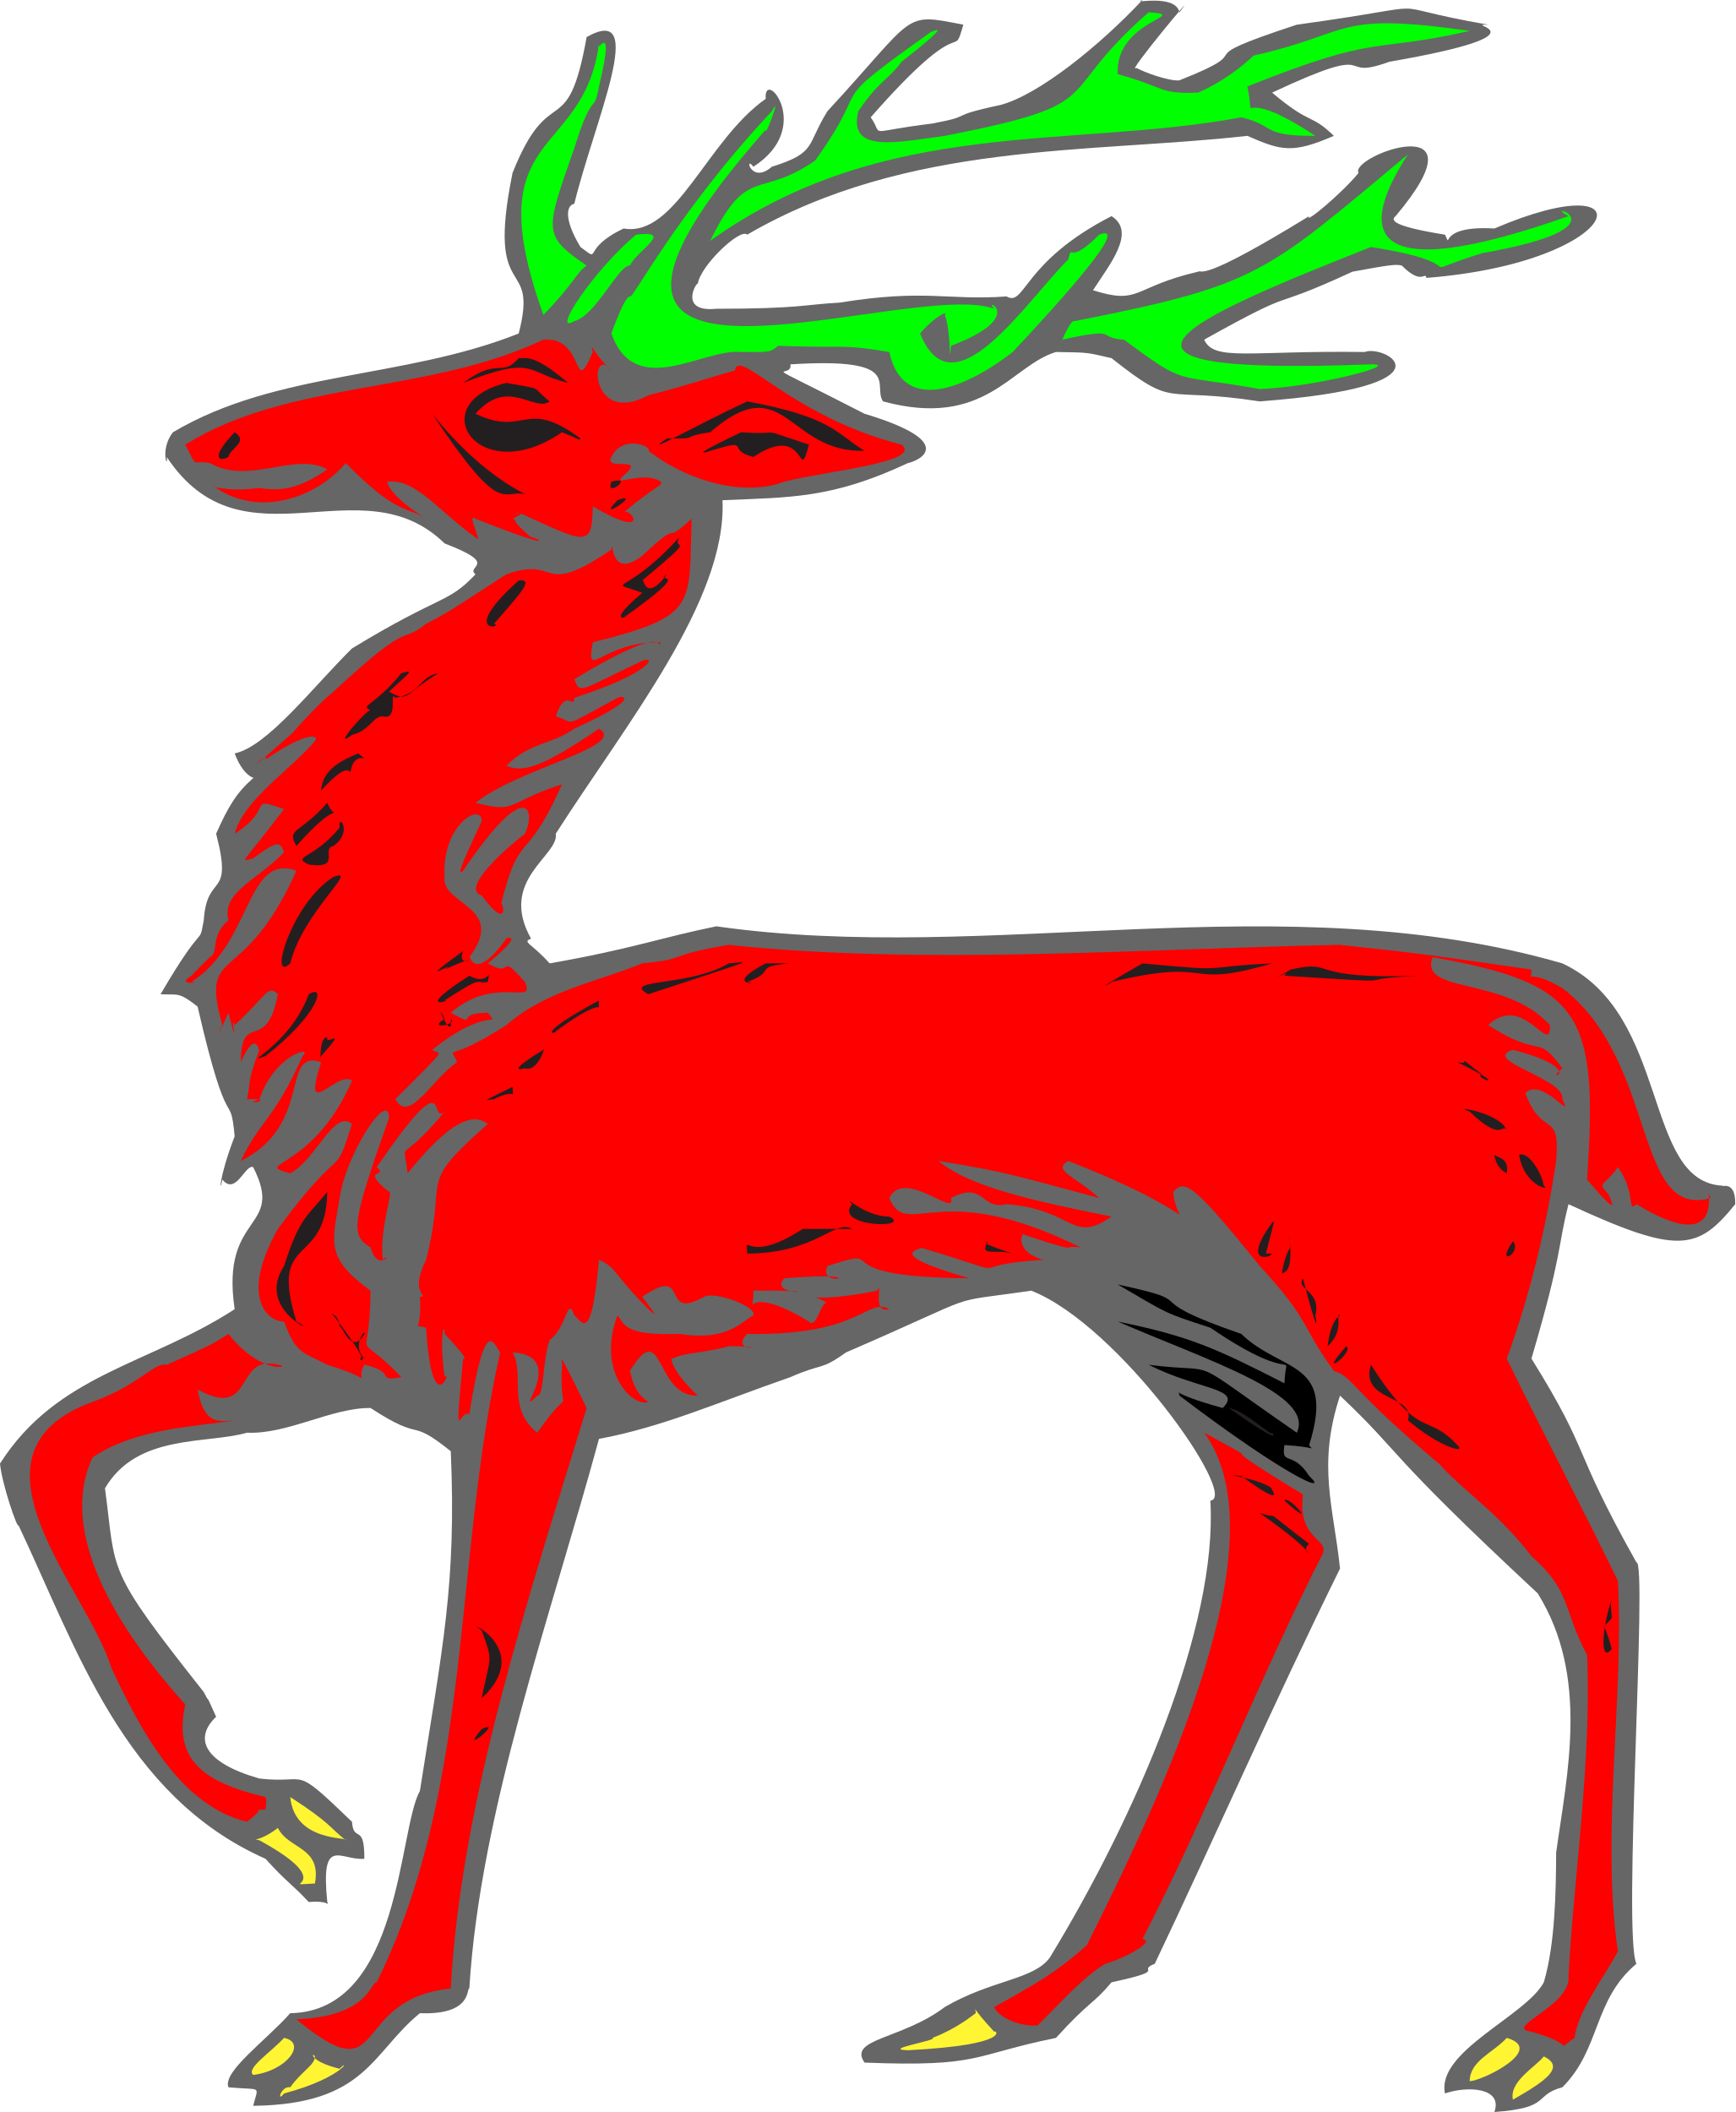
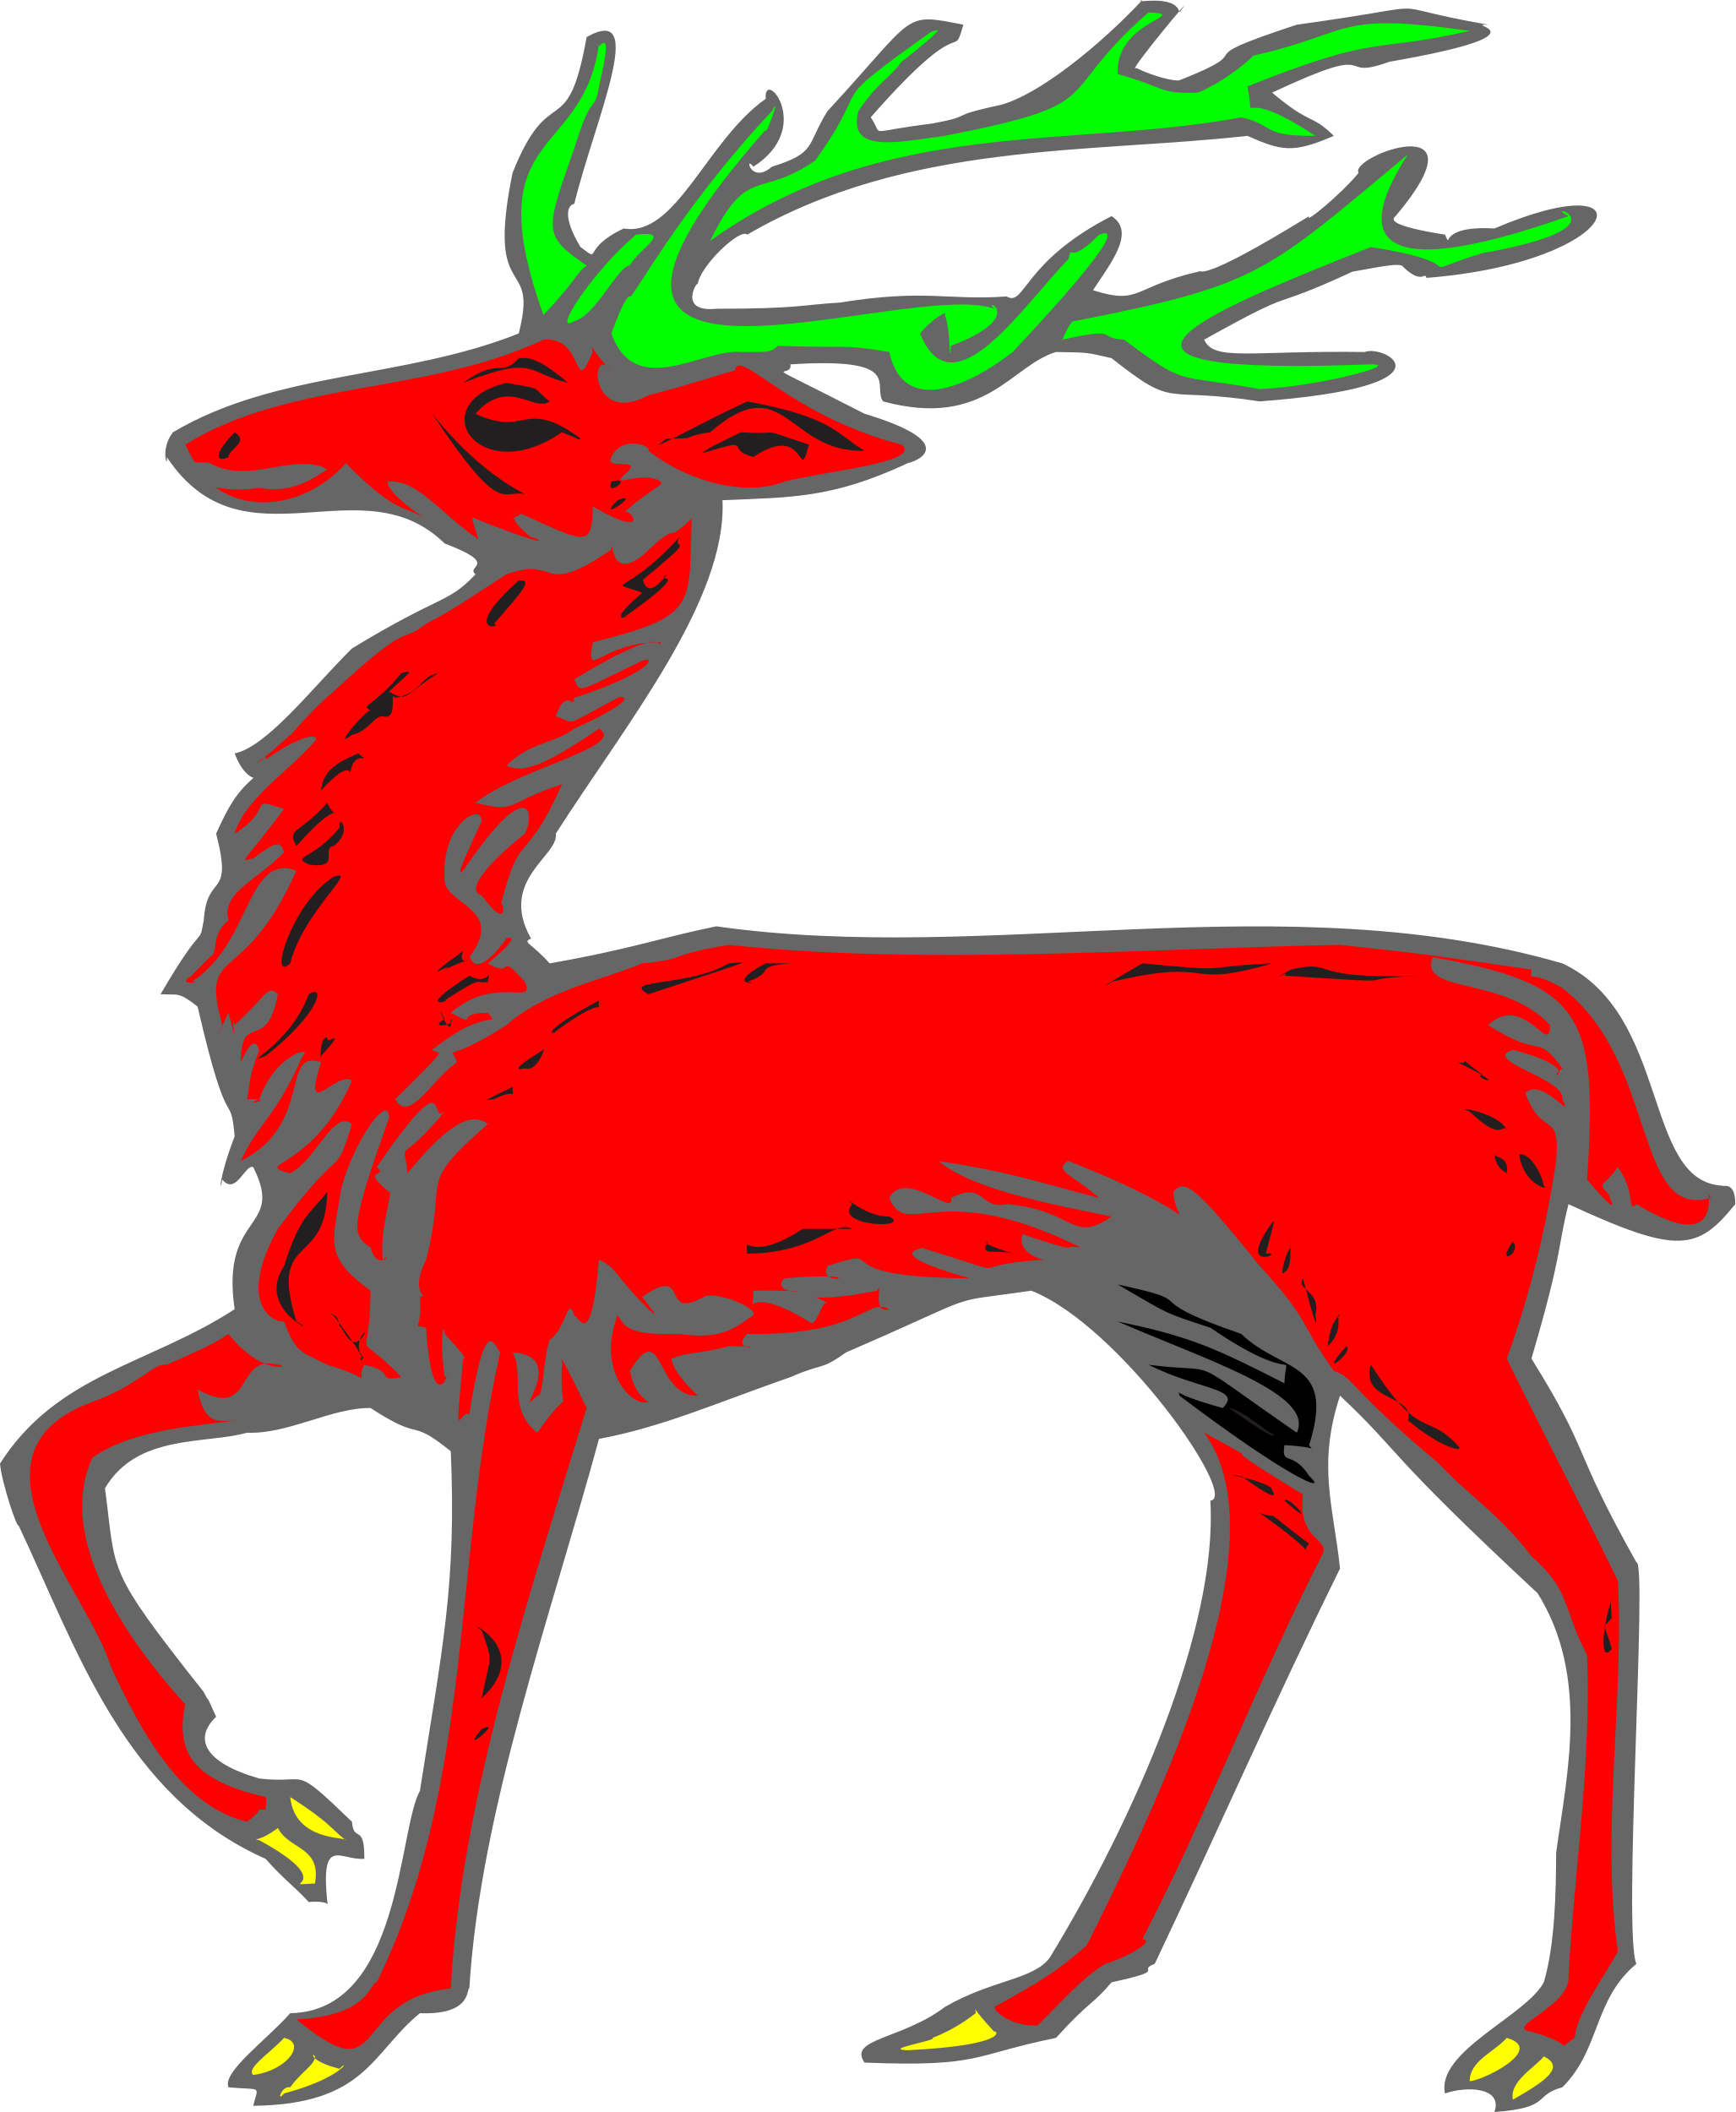
<svg xmlns="http://www.w3.org/2000/svg" version="1.1" width="281.002" height="342" id="svg2">
  <g id="body">
    <g id="outline">
      <path d="m 185,0 c -2.204,0.781 5.32,-1.171 6,2 4.011,-5.195 -8.976,10.406 -7,9 2.761,1.375 6.206,2.204 7,2 14.25,-5.625 -0.364,-2.636 19,-9 25.706,-3.535 11.375,-3.421 31,0 -4.794,-0.105 11.136,1.281 -16,6 -9.169,3.316 -0.739,-3.559 -19,5 6.456,5.441 6.171,3.281 10,7 -6.656,2.875 -8.454,2.441 -14,0 -25.59,2.875 -54.919,0.84 -81,16 -1.079,-1.16 -7.68,5.09 -8,8 0.07,-0.796 -3.441,4.645 3,4 13.559,-0.011 14.035,-0.671 20,-1 13.875,-2.261 17.524,-0.296 27,-1 3,1.77 2.524,-5.605 17,-13 4.07,2.566 -0.329,7.84 -3,12 7.706,2.441 6.331,-0.524 17,-3 0.785,-0.434 -0.066,2.09 18,-9 -0.941,1.5 5.355,-3.73 8,-7 -1.566,-2.75 21.171,-11.011 6,7 -0.829,0.645 -0.601,1.625 8,3 1.309,2.715 -1.625,-1.57 8,-1 25.5,-10.921 21.48,5.43 -11,8 -0.281,-1.16 -0.656,1.34 -4,-2 -0.906,-0.25 -2.101,-0.094 -8,1 -14.704,6.805 -7.75,1.941 -24,11 1.594,3.566 7.344,1.739 26,2 3.219,-1.285 15.581,5.543 -17,8 -16.18,-2.5 -13.34,1.406 -24,-7 -4.215,-0.958 -3.476,-0.91 -9,-1 -7.281,2.191 -11.454,12.476 -28,8 -1.794,-2.594 3.594,-7.171 -15,-6 0.445,2.781 -7.114,-1.82 12,8 15.059,4.531 9.105,7.531 7,8 -12.351,5.781 -19.055,5.52 -30,6 0.73,16.215 -15.645,36.239 -27,54 0.57,3.579 -9.375,7.465 -4,17 -1.531,0.59 0.081,0.704 3,4 13.331,-2.333 17.809,-4.125 27,-6 44.285,6.305 91.774,-7.082 137,6 17.581,8.191 12.945,35.454 26,36 -0.419,0.351 2.081,-1.07 2,3 -6.101,7.52 -9.191,8.239 -27,0 -1.864,7.34 -0.851,7.465 -6,25 9.875,15.895 6.184,13.726 17,33 1.844,-0.41 -2.25,60.292 0,65 -7.031,5.864 -5.781,13.829 -12,20 -4.739,1.27 -1.669,3.34 -11,4 1.421,-4 -4.454,-4.25 -8,-3 -1.454,-6.82 13.094,-12.546 16,-18 1.844,-6.184 1.969,-14.832 2,-21 1.761,-12.75 5.421,-28.5 -3,-42 -25.364,-23.625 -21.555,-22.125 -32,-32 -3.726,11.281 -1.044,17.976 0,28 -10.989,22.281 -19.941,42.864 -30,64 -3.145,1.25 2.581,0.917 -7,3 -3.055,3.645 -3.52,2.954 -9,9 -13.726,2.792 -12.031,4.739 -31,4 -2.726,-3.91 6.035,-3.73 13,-9 7.535,-4.41 14.386,-4.399 17,-8 13.899,-22.785 27.23,-53.57 26,-74 4.785,-0.445 -14.739,-28.399 -29,-34 -14.895,2.18 -6.59,-0.125 -30,10 -4.239,3.031 -3.566,1.614 -9,4 -11.77,4.09 -20.739,8.101 -31,10 -7.669,28.239 -19.25,60.25 -21,89 -0.5,-0.171 0.625,4.34 -8,4 -7.851,6.406 -8.669,14.77 -27,15 0.855,-3.445 1.5,-2.48 -4,-3 -1.044,-2.5 6.206,-7.684 10,-12 18.011,-0.285 17.469,-29.761 21,-36 3.671,-23.421 5.921,-33.333 5,-55 -7.09,-5.684 -4.145,-1.23 -13,-7 -6.316,-0.059 -13.364,4.281 -20,4 -6.579,1.895 -17.794,0.101 -23,9 1.875,13.954 -0.079,12.668 16,33 1.285,2.542 -0.169,-0.844 2,4 -3.645,3.465 -2.066,7.406 7,10 8.285,0.965 5.035,-2.57 15,7 0.261,3.5 2.046,0.101 2,6 -3.864,0.316 -7.114,-3.91 -6,7 0.261,0.941 0.605,-0.32 -3,0 -2.989,-3.184 -3.601,-3.219 -7,-7 -23,-10.184 -30.625,-34.208 -40,-54 -0.156,0.704 -2.715,-6.774 -3,-10 9.285,-14.57 24.16,-16 38,-25 -2.351,-15.796 8.25,-12.671 3,-23 -1.281,-0.559 -2.805,4.704 -5,2 -0.406,2.579 -0.739,0.145 2,-7 -0.75,-7.957 -0.93,1.055 -6,-21 -3.114,-2.445 -3.125,-1.855 -6,-2 7.309,-12.524 6.125,-7.375 7,-12 0.524,-7.91 4.809,-3.16 2,-14 1.969,-4.41 3.296,-6.636 6,-9 3.046,-0.886 -0.555,2.465 -3,-4 5.285,-1.094 12.684,-10.761 19,-17 C 71.524,96.156 72.445,97.829 77,93 75.296,91.601 81.125,91.489 72,88 58.445,74.739 39.41,92.726 27,74 27.274,76.191 25.809,72.816 28,70 44.855,60 65.285,61.454 84,54 87.344,41.02 78.57,49.726 83,28 89.136,12.625 91.844,23.59 95,6 c 10.094,-5.684 1.296,13.531 -2,27 -1.215,0.215 -1.816,2.34 1,7 3.625,2.691 -0.114,0.364 7,-3 8.456,1.476 13.456,-14.309 23,-21 -0.419,-5.219 8,4.579 -2,11 -1.476,-2.011 -0.441,2.965 3,0 7.32,-2.296 5.535,-3.458 9,-9 14.57,-15.796 12.035,-15.957 22,-14 -1.84,6.305 0.671,-2.875 -15,15 2.274,3.204 -1.27,2.375 10,1 7.25,-1.375 1.809,-1.035 11,-3 6.25,-1.649 16.149,-9.684 23,-17 l 0,0 z" id="path3012" style="fill:#666666;fill-opacity:1;fill-rule:nonzero;stroke:none" />
    </g>
    <path d="m 88,55 c 6.899,-0.57 4.636,9.851 8,2 -0.579,-2.011 0.206,0.375 3,3 -3.566,-4.594 -3.645,9.25 6,4 7.219,-1.844 8.66,-2.524 14,-4 0.625,-3.875 8.844,7.364 27,12 3.524,2.875 -12.476,4.293 -19,6 -6.226,2.406 -15.34,0.156 -22,-5 0.636,-0.708 -4.156,-2.708 -6,1 -1.239,2.406 5.855,-0.333 2,3 -2.27,2.101 3.23,-0.934 6,1 0.57,0.555 -1.18,0.851 -6,5 1.206,-0.98 4.605,4.645 -5,-1 -0.145,6.864 -1.066,5.976 -12,1 -3.454,1.281 3.796,-1.434 -1,1 1.035,0.204 -0.875,-0.23 3,3 1.344,0.145 4.605,2.395 -9,-3 -1.625,-1.219 1.445,4.543 0,3 -5.805,-4.059 -9.625,-9.434 -14,-9 -0.465,-0.649 -1.031,1.59 6,6 -3.18,-2.07 -4.625,-0.48 -13,-9 -5.204,6 -14.316,8.601 -21,4 -1.329,-0.535 1.73,0.792 7,0 3.649,0.667 6.761,-0.046 11,-3 -5.239,-2.886 -12.726,2.601 -19,-1 -3.226,-0.625 -1.805,1.167 -4,-3 17.024,-10.559 39.011,-8.024 58,-17 z" id="path3030" style="fill:#ff0000;fill-opacity:1;fill-rule:nonzero;stroke:none" />
    <path d="m 84,58 c 1.375,-0.024 2.684,-0.511 8,4 -6.816,-1.625 -5.316,-4.582 -17,0 5.796,-4.285 6.16,-0.774 9,-4 z" id="path3032" style="fill:#231f20;fill-opacity:1;fill-rule:nonzero;stroke:none" />
    <path d="m 82,62 c 6.399,1.167 3.706,0.375 7,3 -2.476,1.864 -6.726,-4.024 -12,2 8.206,3.875 7.899,-2.719 17,4 -0.441,0.316 0.761,0.5 -3,-1 -13.476,9.293 -22.726,-4.625 -9,-8 z" id="path3034" style="fill:#231f20;fill-opacity:1;fill-rule:nonzero;stroke:none" />
    <path d="m 121,65 c 13.82,2.555 14.386,5.191 19,8 -12.531,0.375 -12.895,-13.535 -25,-3 -5.351,0.805 -1.364,1.09 -7,1 -4.669,3.226 4.796,-2.195 13,-6 z" id="path3036" style="fill:#231f20;fill-opacity:1;fill-rule:nonzero;stroke:none" />
    <path d="m 70,67 c 4.445,5.601 9.684,10.281 15,13 -3.739,-0.73 -3.805,3.875 -15,-13 z" id="path3038" style="fill:#231f20;fill-opacity:1;fill-rule:nonzero;stroke:none" />
    <path d="m 38,70 c 2.421,1.542 -0.875,2.656 -1,4 -1.691,0.895 -2.895,0 1,-4 z" id="path3040" style="fill:#231f20;fill-opacity:1;fill-rule:nonzero;stroke:none" />
    <path d="m 120,70 c 7.671,0.489 1.844,-1 11,2 -1.851,6.976 -0.18,-3.899 -9,2 -4.691,-1.184 0.105,-3.105 -7,-1 1.921,-0.625 -6.375,2.417 5,-3 z" id="path3042" style="fill:#231f20;fill-opacity:1;fill-rule:nonzero;stroke:none" />
    <path d="m 99,78 c 3.899,-1.105 -1.055,2.829 0,0 l 0,0 z" id="path3044" style="fill:#231f20;fill-opacity:1;fill-rule:nonzero;stroke:none" />
    <path d="m 100,81 c 4.456,-1.671 -3.989,4.031 0,0 l 0,0 z" id="path3046" style="fill:#231f20;fill-opacity:1;fill-rule:nonzero;stroke:none" />
    <path d="m 112,84 c -0.441,14.18 1.059,15.75 -16,20 -1.18,6.566 1.344,-0.16 11,0 -1.066,2.542 3.535,-4.684 -14,6 1.011,2.441 0.559,1.954 11,-3 2.386,-0.899 1.581,1.917 -11,6 -0.055,2.079 -1.34,-1.855 -3,3 3.511,0.976 0.41,2.167 10,-3 0.149,-0.309 5.081,-0.546 -7,5 -3.59,2.59 -7.226,2.167 -11,6 2.684,1.125 5.581,0.395 15,-6 4.719,2.84 -12.816,6.329 -20,12 6.921,1.726 4.684,0.043 14,-3 -6.02,13.68 -6.794,6.739 -10,20 0.16,-2.761 2.094,4.895 -3,-2 -3.465,-1.059 3.75,-7.469 7,-10 1.695,-3.23 0.785,-9.934 -10,6 -1.566,1.579 1.195,-4.105 3,-8 0.125,-3.125 -6.5,0.34 -6,9 -0.656,4.531 10.206,4.77 4,13 -0.114,-2.684 -0.395,5.793 6,-3 -1.18,0.281 4.125,-1.844 -3,4 4.535,2.614 1.375,-2.195 6,3 1.831,4.09 -4.691,-1.285 -12,5 4.886,2.531 0.136,0.031 6,0 2,2.625 0.149,-1.333 -9,6 1.125,0.989 3.23,-1.195 -6,8 2.309,3.989 5.73,-3 10,-6 -1.079,-3.125 -2.156,0.542 8,-6 6.355,-5.57 14.831,-7.059 22,-10 7.875,-0.796 3.344,-1.184 14,-3 31.559,3.34 66.581,0.656 99,0 15.059,1.645 12.57,1.364 31,4 -0.02,2.667 -1.191,-0.583 5,3 15.5,11.851 11.48,37.555 24,34 -1.375,-3.785 3.594,10.465 -12,1 -1.625,1.454 0.046,-1.719 -3,-6 -2.691,3.75 -3.531,2.02 -1,5 -1.895,-2.458 3.355,5.704 -4,-3 1.875,-27.035 -0.941,-31.719 -25,-36 -2.281,6.031 11.649,2.954 19,11 0.125,5.293 -4.305,-5.41 -10,0 8.886,5.715 7.73,1.09 12,7 -3.441,2.5 4.719,0.329 -8,-3 -5.364,1.691 8.581,4.645 8,8 2.07,3.965 -3.281,-3.73 -6,-1 2.844,7.543 5.706,2.52 5,11 -1.579,10.579 -4.191,21.625 -8,32 5.695,11.68 12.285,24.25 18,36 1.046,18.739 -2.794,40.93 0,60 -2.044,3.875 -6.59,9.781 -7,14 -3.59,2.281 0.844,1.18 -7,-1 -4.805,-0.605 6.511,-4.184 6,-9 0.855,-16.094 3.774,-35.059 3,-52 -4.055,-7.75 -2.531,-10.296 -9,-16 -5.5,-7.16 -10.43,-10 -15,-15 -14.531,-12.171 -13.829,-14.046 -17,-15 -5.704,-7.886 -3.476,-7.695 -12,-17 -10.579,-13.094 -12.125,-14.171 -14,-12 0.41,6.375 6.399,4.18 -17,-5 -2.645,1.531 0.945,2.329 5,6 -12.465,-3.309 -14.794,-4.219 -26,-6 5.421,4.625 18.375,7.02 28,9 -6.52,4.555 -6.02,-1.16 -17,-2 -4.305,0.989 -3.52,-3.844 -9,-1 0.921,3.351 -7.52,-4.934 -10,0 2.969,6.954 7.73,-3.559 31,8 -3.566,-0.458 0.625,1.18 -9,-2 -0.5,-0.969 -2,2.704 3,4 -14.816,0.906 -2.226,3.305 -20,-2 1.469,0.27 -7.454,0.566 8,5 -25.031,-0.184 -11.989,-5.535 -23,-2 -1.816,4.031 8.831,0.704 -7,2 -3.066,3.316 9.719,1.84 -5,2 0.105,6.625 -3.25,-2.469 9,5 1.23,1.364 1.98,-3.535 3,-3 -3.419,-2.094 -3.614,0.364 8,-2 1.149,-1.844 -1,3.84 2,3 -3.454,-2.011 -4.544,4.364 -23,4 -3.204,3.305 4.875,1.965 -3,2 -3.656,1.066 -7.544,1.066 -9,2 -0.5,-0.605 -0.68,1.614 4,6 -7.031,0.191 -5.5,-12.934 -11,-4 0.149,0.204 0.434,3.476 3,5 -2.441,1 -8.5,-4.832 -5,-14 1.081,1.239 0.785,3.34 10,3 7.581,1.191 9.719,-1.708 12,-3 0.66,-1.386 -6.239,-3.969 -8,-3 -7.281,4.09 -2.02,-5.457 -10,0 0.785,1.079 3.296,4.101 1,2 -6.031,-6.082 -4.976,-6.605 -8,-8 -1.25,14.191 -2.864,9.781 -4,9 -1.156,-3.344 -1.114,1.906 -4,4 -1.145,3.305 -0.919,9.281 -2,9 -4.351,4.18 5.32,-6.469 -4,-7 2.059,3.465 -1.031,9 4,13 6.296,-9.011 3.511,-0.921 4,-11 0.73,1.292 -2.226,-5.875 4,7 -9.226,30.114 -20.364,63.406 -22,94 -16.794,1.792 -9.864,17.489 -25,5 12,-0.546 11.969,-6.184 13,-6 15.73,-31.796 12.355,-68.355 20,-102 -0.919,-0.91 -2.329,-7.035 -5,10 -1.645,-0.945 -2.476,6.579 -1,-9 0.719,0.292 0.024,-0.785 -3,-4 0,-2.094 -0.919,0.066 0,7 1.309,-1.719 -2.031,7.59 -3,-8 -2.489,-0.73 -0.614,1.101 -1,-5 1.706,-0.16 -1.875,-0.285 1,-6 3.594,-14.024 -1.75,-11.649 10,-22 -2.601,-1.969 -6.329,-0.23 -13,8 -0.625,-6.219 -1.77,-0.605 6,-10 -2.625,2.329 1.32,-8.969 -11,9 2.094,1.726 -2.965,0 2,4 0.82,-0.386 -1.656,6.239 -1,11 1.761,-1.546 -0.726,2.292 -2,-2 -3.226,-2.024 -3.169,-3.535 3,-21 -0.066,-4.707 -7.031,5.976 -8,13 -1.204,7.34 -2.364,9.625 5,15 -0.101,13.305 -3.169,5.5 5,14 -4.419,0.792 -0.489,-0.796 -6,-2 -1.781,3.167 2.594,2.614 -6,0 -3.954,-2.07 -5.044,-1.671 -7,-7 -2.531,0.09 -7.305,-3.796 -1,-15 10.969,-14.875 8.98,-7.375 12,-17 -2.93,-2.434 -5.84,5.84 -10,8 -6.5,-1.73 3.66,-0.344 10,-15 -2.316,-1.855 -8.281,7.101 -5,-3 -6.68,-2.195 -1.169,10.101 -13,16 3.035,-6.559 5.296,-6.445 10,-17 1.91,-1.708 -4.406,-0.458 -7,7 -3.531,1.239 3.535,-0.16 -2,0 0.695,-3.105 -0.079,-2.535 2,-8 0.059,1.555 -0.18,-4.344 -3,2 0.046,-8.511 4.149,-1.208 6,-11 -1.704,-1.684 -1.829,0.329 -7,5 -0.906,-2.445 0.969,5.668 -1,-2 -0.169,0.215 -3.09,6.954 -1,2 -3.715,-13.344 3.296,-5.524 12,-25 -8.156,-2.98 -7.215,11.84 -17,18 2.25,0 -2.851,0.715 0,-1 -0.364,0.34 4.41,-4.511 3,-3 1.511,-0.774 -0.055,-3.399 3,-6 -1.215,-4.469 4.809,-6.582 9,-11 -0.601,-1.636 -0.906,-2.059 -5,1 -2.294,0.465 -2.114,1.417 5,-8 -6.239,-2.059 -1.281,-0.274 -8,4 1.5,-5.524 9.011,-10.32 13,-15 0.809,-1.07 -1.406,-1.57 -8,3 0.969,-2.046 -5.906,4.875 4,-4 -0.739,1.101 3.25,-3.945 7,-7 13.149,-12.207 10.636,-7.469 15,-11 3.921,-1.91 7.969,-4.809 13,-8 8.671,-3.094 5.25,4.02 17,-4 0.355,-2.796 -0.59,5.329 5,1 6.875,-6.511 2.82,-1.219 8,-6 l 0,0 z" id="path3054" style="fill:#ff0000;fill-opacity:1;fill-rule:nonzero;stroke:none" />
    <path d="m 110,87 c -1.34,2.59 3.57,-0.969 -6,7 0.105,-1.375 0.149,4.18 4,-1 -2.555,1.656 5.296,-1.684 -7,7 2.559,-0.875 -4.281,2.204 3,-4 -6.066,-2.309 -2.976,0.906 6,-9 z" id="path3056" style="fill:#231f20;fill-opacity:1;fill-rule:nonzero;stroke:none" />
    <path d="m 84,94 c 2.434,-0.25 0.625,1.726 -4,7 1.809,0.625 -5.941,1.906 4,-7 z" id="path3058" style="fill:#231f20;fill-opacity:1;fill-rule:nonzero;stroke:none" />
    <path d="m 65,109 c 2.469,-0.708 0.945,0.18 -2,3 3.23,1.829 2.355,0.454 8,-3 -3.156,0.601 -2.691,3.226 -7,4 -1.055,-1.421 0.649,3.726 -2,3 -1.566,-0.094 -2.101,2.316 -5,3 -3.555,2.691 2.434,-4.195 3,-4 -1.805,-0.82 0.649,-0.649 5,-6 z" id="path3060" style="fill:#231f20;fill-opacity:1;fill-rule:nonzero;stroke:none" />
    <path d="m 58,122 c 2.309,1.941 0.059,-0.546 -1,2 -0.704,2.875 0.636,-2.184 -5,4 0.23,-3.5 3.469,-4.91 6,-6 z" id="path3062" style="fill:#231f20;fill-opacity:1;fill-rule:nonzero;stroke:none" />
    <path d="m 53,130 c 1.535,3.77 2.649,-1.719 -5,7 -1.669,-2.921 0.524,-1.921 5,-7 z" id="path3064" style="fill:#231f20;fill-opacity:1;fill-rule:nonzero;stroke:none" />
    <path d="m 55,134 c -0.375,-2.434 2.309,0.579 -1,3 -2.125,0.375 1.434,3.77 -4,3 -2.906,-1.399 0.886,-0.875 5,-6 z" id="path3066" style="fill:#231f20;fill-opacity:1;fill-rule:nonzero;stroke:none" />
    <path d="m 54,142 c 4.399,-1.636 -4.851,5.52 -7,14 -3.625,3.406 0.206,-9.75 7,-14 z" id="path3068" style="fill:#231f20;fill-opacity:1;fill-rule:nonzero;stroke:none" />
    <path d="m 75,154 c -1.329,3.531 4.195,-0.333 -3,3 2.671,-1.899 -5.851,3.375 3,-3 z" id="path3070" style="fill:#231f20;fill-opacity:1;fill-rule:nonzero;stroke:none" />
    <path d="m 118,156 c 3.035,-0.16 6.125,-1.32 -13,5 -4.625,-2.535 6.535,-1.16 13,-5 z" id="path3072" style="fill:#231f20;fill-opacity:1;fill-rule:nonzero;stroke:none" />
    <path d="m 124,156 4,0 c -6.316,0.52 -2.044,1.27 -7,3 2.73,0.215 -4.316,0.829 3,-3 l 0,0 z" id="path3074" style="fill:#231f20;fill-opacity:1;fill-rule:nonzero;stroke:none" />
    <path d="m 185,156 c 15.011,1.43 8.605,0.59 21,0 -14.816,4.351 -8.704,-1.094 -26,3 0.831,-0.261 -5.079,2.816 5,-3 z" id="path3076" style="fill:#231f20;fill-opacity:1;fill-rule:nonzero;stroke:none" />
    <path d="m 209,157 c 7.73,-1.719 1.82,1.68 21,1 -13.406,0.579 0.636,1.441 -22,0 1.524,-1.386 -4.419,2.281 1,-1 z" id="path3078" style="fill:#231f20;fill-opacity:1;fill-rule:nonzero;stroke:none" />
    <path d="m 76,158 c 3.309,1.851 3.421,-1.833 3,1 -2.27,0.441 -0.305,-1.344 -7,3 1.594,-0.125 -5.555,2.101 4,-4 z" id="path3080" style="fill:#231f20;fill-opacity:1;fill-rule:nonzero;stroke:none" />
    <path d="m 50,161 c 2.934,-1.82 1.535,3.351 -7,10 -4.204,1.489 3.831,-1.511 7,-10 z" id="path3082" style="fill:#231f20;fill-opacity:1;fill-rule:nonzero;stroke:none" />
    <path d="m 97,162 c -0.351,2.792 1.809,-1.5 -7,5 0.059,0.489 -3.906,0.906 7,-5 z" id="path3084" style="fill:#231f20;fill-opacity:1;fill-rule:nonzero;stroke:none" />
    <path d="m 72,165 c -2.031,-4.082 1.399,4.305 1,0 1.206,0.954 -3.954,1.792 -1,0 l 0,0 z" id="path3086" style="fill:#231f20;fill-opacity:1;fill-rule:nonzero;stroke:none" />
    <path d="m 53,168 c -0.406,1.531 3.559,-2.083 -1,3 -0.18,1.364 -0.27,-3.285 1,-3 z" id="path3088" style="fill:#231f20;fill-opacity:1;fill-rule:nonzero;stroke:none" />
    <path d="m 88,170 c 0.524,-1.219 -0.77,3.715 -3,3 2.524,-0.833 -5.531,2.167 3,-3 z" id="path3090" style="fill:#231f20;fill-opacity:1;fill-rule:nonzero;stroke:none" />
    <path d="m 236,172 c 2.671,0.59 -0.895,-1.761 4,2 -1.816,0.454 5.684,2.726 -4,-2 l 0,0 z" id="path3092" style="fill:#231f20;fill-opacity:1;fill-rule:nonzero;stroke:none" />
    <path d="m 83,176 c 0.059,2.351 0.719,0.043 -3,2 -1.465,0.114 -2.419,0.68 3,-2 z" id="path3094" style="fill:#231f20;fill-opacity:1;fill-rule:nonzero;stroke:none" />
    <path d="m 238,180 c -3.34,-1.07 4.855,0.125 6,3 -0.77,-1.296 -0.614,2.215 -6,-3 l 0,0 z" id="path3096" style="fill:#231f20;fill-opacity:1;fill-rule:nonzero;stroke:none" />
    <path d="m 242,187 c 0.546,0.531 2.41,0.441 2,3 2.149,0.441 -1.614,0.454 -2,-3 z" id="path3098" style="fill:#231f20;fill-opacity:1;fill-rule:nonzero;stroke:none" />
    <path d="m 246,187 c 1.375,-0.605 3.57,2.601 4,5 1.331,0.851 -3.191,0.168 -4,-5 l 0,0 z" id="path3100" style="fill:#231f20;fill-opacity:1;fill-rule:nonzero;stroke:none" />
    <path d="m 53,193 c -0.226,12.5 -9.531,6.418 -5,21 4.796,2.531 -6.864,-1.57 -2,-9 2.535,-7.91 3.695,-7.921 7,-12 l 0,0 z" id="path3102" style="fill:#231f20;fill-opacity:1;fill-rule:nonzero;stroke:none" />
    <path d="m 138,195 c -1.941,-2.046 1.91,2.055 6,2 3.969,2.02 -9.215,1.691 -6,-2 l 0,0 z" id="path3104" style="fill:#231f20;fill-opacity:1;fill-rule:nonzero;stroke:none" />
    <path d="m 206,198 c 0.511,-0.583 0.355,-0.296 -1,5 3.605,-0.41 -5.169,3.476 1,-5 l 0,0 z" id="path3106" style="fill:#231f20;fill-opacity:1;fill-rule:nonzero;stroke:none" />
    <path d="m 130,199 8,0 c -2.875,-1.625 -5.77,3.954 -17,4 -0.215,-3.82 -0.351,2.055 9,-4 z" id="path3108" style="fill:#231f20;fill-opacity:1;fill-rule:nonzero;stroke:none" />
    <path d="m 160,201 c -0.329,0.329 -1.406,0.18 4,2 -2.781,-0.82 -5.579,0.656 -4,-2 l 0,0 z" id="path3110" style="fill:#231f20;fill-opacity:1;fill-rule:nonzero;stroke:none" />
    <path d="m 245,201 c 1.57,1.954 -3.02,4.329 0,0 l 0,0 z" id="path3112" style="fill:#231f20;fill-opacity:1;fill-rule:nonzero;stroke:none" />
    <path d="m 209,202 c -1.02,-5.594 1.105,3.101 -1,4 -0.941,1.292 0.274,-3.434 1,-4 z" id="path3114" style="fill:#231f20;fill-opacity:1;fill-rule:nonzero;stroke:none" />
    <path d="m 211,207 c -1.27,1.864 3.046,1.954 2,6 0.344,1.656 0.344,3.125 -2,-6 z" id="path3116" style="fill:#231f20;fill-opacity:1;fill-rule:nonzero;stroke:none" />
    <path d="m 181,208 c 14.66,3.167 1.98,1.781 20,8 6.57,6.34 15.355,4.204 11,18 0.57,1.02 1.344,0.316 -4,0 -0.566,3.52 1.296,0.739 4,5 3.48,3.204 -3.645,0.156 -21,-13 0.024,-1.274 -2.441,-0.594 7,2 3.285,-3.219 -3.739,-2.844 -12,-7 12.594,1.614 5,-2.125 24,11 2.98,-6.195 -14.145,-11.57 -29,-18 11.684,2.375 15.945,4.364 27,10 0.206,-6.274 2.761,1.066 -12,-9 -7.75,-2.546 -6.476,-2.046 -15,-7 l 0,0 z" id="path3124" style="fill:#000000;fill-opacity:1;fill-rule:nonzero;stroke:none" />
    <path d="m 54,213 c -1.191,-0.511 1.011,-0.399 1,2 0.081,-1.41 1.785,4.976 4,1 0.511,-1.07 -2.25,1.715 0,4 -2.476,-0.934 3.261,3.851 -5,-7 z" id="path3126" style="fill:#231f20;fill-opacity:1;fill-rule:nonzero;stroke:none" />
    <path d="m 217,213 c -0.919,-0.559 0.934,2.305 -2,5 0.081,-1 0.594,-4.195 2,-5 l 0,0 z" id="path3128" style="fill:#231f20;fill-opacity:1;fill-rule:nonzero;stroke:none" />
    <path d="m 37,216 c 5.48,6.965 10.605,5.226 8,5 -7.114,-1.855 -3.704,9.114 -13,4 1.07,5.793 3.399,5.191 6,5 -5.739,0.976 -15.919,1.191 -23,6 -5.656,11.976 3.75,27.531 15,40 -1.77,8.305 1.899,12.395 13,15 -0.441,-0.011 0.386,-0.524 0,2 -4.09,0.316 1.719,-1.524 -3,2 -10.75,-2.559 -17.191,-14.671 -22,-25 -3.715,-12.457 -25.75,-34.719 -3,-43 7.625,-2.75 9.91,-6.434 12,-6 7.594,-3.375 7.456,-3.386 10,-5 z" id="path3136" style="fill:#ff0000;fill-opacity:1;fill-rule:nonzero;stroke:none" />
    <path d="m 218,218 c 1.524,0.792 -5.156,5.851 0,0 l 0,0 z" id="path3138" style="fill:#231f20;fill-opacity:1;fill-rule:nonzero;stroke:none" />
    <path d="m 222,221 c 8.125,12.601 8.831,7.5 14,13 1.594,1.489 -2.781,0.441 -8,-4 1.219,-4.23 -7.84,-2.934 -6,-9 l 0,0 z" id="path3140" style="fill:#231f20;fill-opacity:1;fill-rule:nonzero;stroke:none" />
    <path d="m 199,228 c 2.524,0.329 7.206,4.93 7,4 1.535,1.917 -4.531,-2.219 -7,-4 z" id="path3142" style="fill:#231f20;fill-opacity:1;fill-rule:nonzero;stroke:none" />
    <path d="m 195,232 c 13.23,7.18 -2.156,-1.07 16,10 -0.954,7.781 4.75,7 3,10 -9.906,19.375 -18.669,42.042 -29,62 2.386,0.281 -3.101,3.204 -6,4 -3.669,2.167 -7.239,6.329 -11,10 -3.781,0.168 -6.669,-1.875 -7,-3 7.57,-4.207 10.136,-5.73 15,-10 11.934,-23.886 31.875,-65.48 19,-83 l 0,0 z" id="path3150" style="fill:#ff0000;fill-opacity:1;fill-rule:nonzero;stroke:none" />
    <path d="m 201,239 c -4.18,-0.333 2.206,0.101 5,2 -1.055,-0.921 3.511,4.226 -5,-2 l 0,0 z" id="path3152" style="fill:#231f20;fill-opacity:1;fill-rule:nonzero;stroke:none" />
    <path d="m 208,243 c 0.535,-1.16 5.921,5.316 0,0 l 0,0 z" id="path3154" style="fill:#231f20;fill-opacity:1;fill-rule:nonzero;stroke:none" />
    <path d="m 204,245 c 3.98,1.329 -0.489,-1.458 8,5 -2.18,1.656 4.274,3.68 -8,-5 l 0,0 z" id="path3156" style="fill:#231f20;fill-opacity:1;fill-rule:nonzero;stroke:none" />
    <path d="m 261,259 c 0.16,0.84 -0.364,-1.23 0,3 -1.68,2.292 -1.441,-0.296 0,5 -1.965,2.566 -1.579,-3.5 0,-8 z" id="path3158" style="fill:#231f20;fill-opacity:1;fill-rule:nonzero;stroke:none" />
    <path d="m 78,264 c -3.829,-2.309 8.875,2.816 0,11 1.456,-7.16 1.886,-5.719 0,-11 z" id="path3160" style="fill:#231f20;fill-opacity:1;fill-rule:nonzero;stroke:none" />
    <path d="m 78,280 c 3.934,-1.886 -4.031,4.75 0,0 l 0,0 z" id="path3162" style="fill:#231f20;fill-opacity:1;fill-rule:nonzero;stroke:none" />
  </g>
  <g id="attired" style="fill:#00ff00">
    <path d="m 186,2 c 7.219,0.441 -5.454,1.215 -5,10 8.094,2.239 6.456,3.226 13,3 3.719,-1.583 7.07,-4.136 9,-6 16.375,-3.684 12.809,-7.149 35,-4 -16.25,3.704 -14.294,0.305 -36,9 1.559,7.601 -2.669,-1.059 11,8 -8.941,0.055 -6.316,-1.684 -12,-3 -27.656,5.168 -57.781,-0.207 -86,20 6.094,-12.434 7.875,-6.671 17,-13 9.921,-13.785 0.559,-7.855 19,-21 -1.145,0.851 4.969,-2.82 -5,5 -2,2.77 -3.77,3.204 -7,8 -1.726,6.906 6.16,5.031 14,4 27.331,-5.355 17.094,-6.125 33,-20 z" id="path3014" style="fill:#00ff00;fill-opacity:1;fill-rule:nonzero;stroke:none" />
    <path d="m 97,7 c -0.919,2.645 2.899,-5.136 0,7 -0.805,4.68 -0.965,0.25 -4,10 -4.691,13.465 -5.226,14.043 2,19 -1.726,1.215 -1.816,2.614 -7,8 C 77.024,20.406 94.524,26.125 97,7 z" id="path3016" style="fill:#00ff00;fill-opacity:1;fill-rule:nonzero;stroke:none" />
    <path d="m 125,18 c 1.719,-3.25 -1.27,4.77 -1,3 -45.281,51.351 22.91,23.793 37,29 -2.114,-2 5.75,1.167 -7,6 -0.34,4 0.094,-2.125 -1,-5 0.636,-0.844 -1.794,0.375 -4,3 5.309,13.191 16.91,-4.886 24,-12 0.719,-2.921 -0.316,1.34 5,-4 4.149,-1.636 -1.406,5.566 -14,19 -6.27,4.895 -17.579,10.895 -20,0 -7.895,-1.32 -6.239,-0.583 -18,-1 -1.239,1.042 -1.281,1.031 -6,1 -6.191,-0.605 -17.101,7.829 -21,-3 -0.739,2.226 1.956,-6.07 3,-6 0.219,0.941 7.671,-13.66 23,-30 z" id="path3018" style="fill:#00ff00;fill-opacity:1;fill-rule:nonzero;stroke:none" />
    <path d="m 228,25 c -7.906,12.125 -7.656,21.875 26,10 -5.02,-2.66 10.831,1.614 -14,6 -13.044,4.079 0.535,1.906 -18,-1 -29.691,11.75 -50.851,20.941 0,19 5.355,-0.105 -8.77,3.656 -18,4 -14.215,-2.546 -11.656,-0.355 -22,-8 -4.614,-0.285 -0.419,-2.083 -10,0 -2.156,5.918 0.969,-3.48 2,-3 30.035,-5.899 30.796,-7.671 54,-27 z" id="path3020" style="fill:#00ff00;fill-opacity:1;fill-rule:nonzero;stroke:none" />
    <path d="m 103,38 c 6.331,-0.774 0.23,2.476 -1,5 -1.794,-0.136 -5.52,8.125 -9,9 -3.93,2.395 3.184,-8.296 10,-14 z" id="path3022" style="fill:#00ff00;fill-opacity:1;fill-rule:nonzero;stroke:none" />
  </g>
  <g id="unguled">
-     <path d="m 47,291 c 6.57,4.226 6.434,5 9,7 0.535,-0.583 -8.27,0.364 -9,-7 z" id="path3164" style="fill:#fff533;fill-opacity:1;fill-rule:nonzero;stroke:none" />
-     <path d="m 45,296 c 1.73,3.52 7.105,3 6,9 -6.965,0.329 4.75,0.5 -9,-7 -1.375,-0.375 -0.215,0.454 3,-2 z" id="path3166" style="fill:#fff533;fill-opacity:1;fill-rule:nonzero;stroke:none" />
-     <path d="m 158,326 c 0.094,-1.059 -1.156,-1.469 3,3 0.285,-0.434 3.184,2.125 -14,3 -4.419,-0.136 5.081,-1.636 4,-2 3.886,-1.48 6.421,-3.594 7,-4 z" id="path3168" style="fill:#fff533;fill-opacity:1;fill-rule:nonzero;stroke:none" />
-     <path d="m 46,330 c 3.75,0.75 0.524,5.316 -5,6 -1.204,-1.059 2.719,-3.535 5,-6 z" id="path3170" style="fill:#fff533;fill-opacity:1;fill-rule:nonzero;stroke:none" />
-     <path d="m 244,330 c 6.5,1.875 -4.169,7.043 -6,7 0.024,-3.32 3.855,-4.625 6,-7 z" id="path3172" style="fill:#fff533;fill-opacity:1;fill-rule:nonzero;stroke:none" />
-     <path d="m 51,333 c -0.5,-0.855 -1.079,0.75 4,2 1.73,-1.91 0.82,1.364 -9,4 -1.294,1.645 -0.454,-1.32 1,-1 1.831,-2.605 4.024,-3.625 4,-5 z" id="path3174" style="fill:#fff533;fill-opacity:1;fill-rule:nonzero;stroke:none" />
-     <path d="m 250,333 c 3.559,1.715 0.274,4 -5,7 -0.656,-2.934 3.684,-5.309 5,-7 z" id="path3176" style="fill:#fff533;fill-opacity:1;fill-rule:nonzero;stroke:none" />
+     <path d="m 47,291 c 6.57,4.226 6.434,5 9,7 0.535,-0.583 -8.27,0.364 -9,-7 z" id="path3164" style="fill:#ffff00;fill-opacity:1;fill-rule:nonzero;stroke:none" />
+     <path d="m 45,296 c 1.73,3.52 7.105,3 6,9 -6.965,0.329 4.75,0.5 -9,-7 -1.375,-0.375 -0.215,0.454 3,-2 z" id="path3166" style="fill:#ffff00;fill-opacity:1;fill-rule:nonzero;stroke:none" />
+     <path d="m 158,326 c 0.094,-1.059 -1.156,-1.469 3,3 0.285,-0.434 3.184,2.125 -14,3 -4.419,-0.136 5.081,-1.636 4,-2 3.886,-1.48 6.421,-3.594 7,-4 z" id="path3168" style="fill:#ffff00;fill-opacity:1;fill-rule:nonzero;stroke:none" />
+     <path d="m 46,330 c 3.75,0.75 0.524,5.316 -5,6 -1.204,-1.059 2.719,-3.535 5,-6 z" id="path3170" style="fill:#ffff00;fill-opacity:1;fill-rule:nonzero;stroke:none" />
+     <path d="m 244,330 c 6.5,1.875 -4.169,7.043 -6,7 0.024,-3.32 3.855,-4.625 6,-7 z" id="path3172" style="fill:#ffff00;fill-opacity:1;fill-rule:nonzero;stroke:none" />
+     <path d="m 51,333 c -0.5,-0.855 -1.079,0.75 4,2 1.73,-1.91 0.82,1.364 -9,4 -1.294,1.645 -0.454,-1.32 1,-1 1.831,-2.605 4.024,-3.625 4,-5 z" id="path3174" style="fill:#ffff00;fill-opacity:1;fill-rule:nonzero;stroke:none" />
+     <path d="m 250,333 c 3.559,1.715 0.274,4 -5,7 -0.656,-2.934 3.684,-5.309 5,-7 z" id="path3176" style="fill:#ffff00;fill-opacity:1;fill-rule:nonzero;stroke:none" />
  </g>
</svg>
